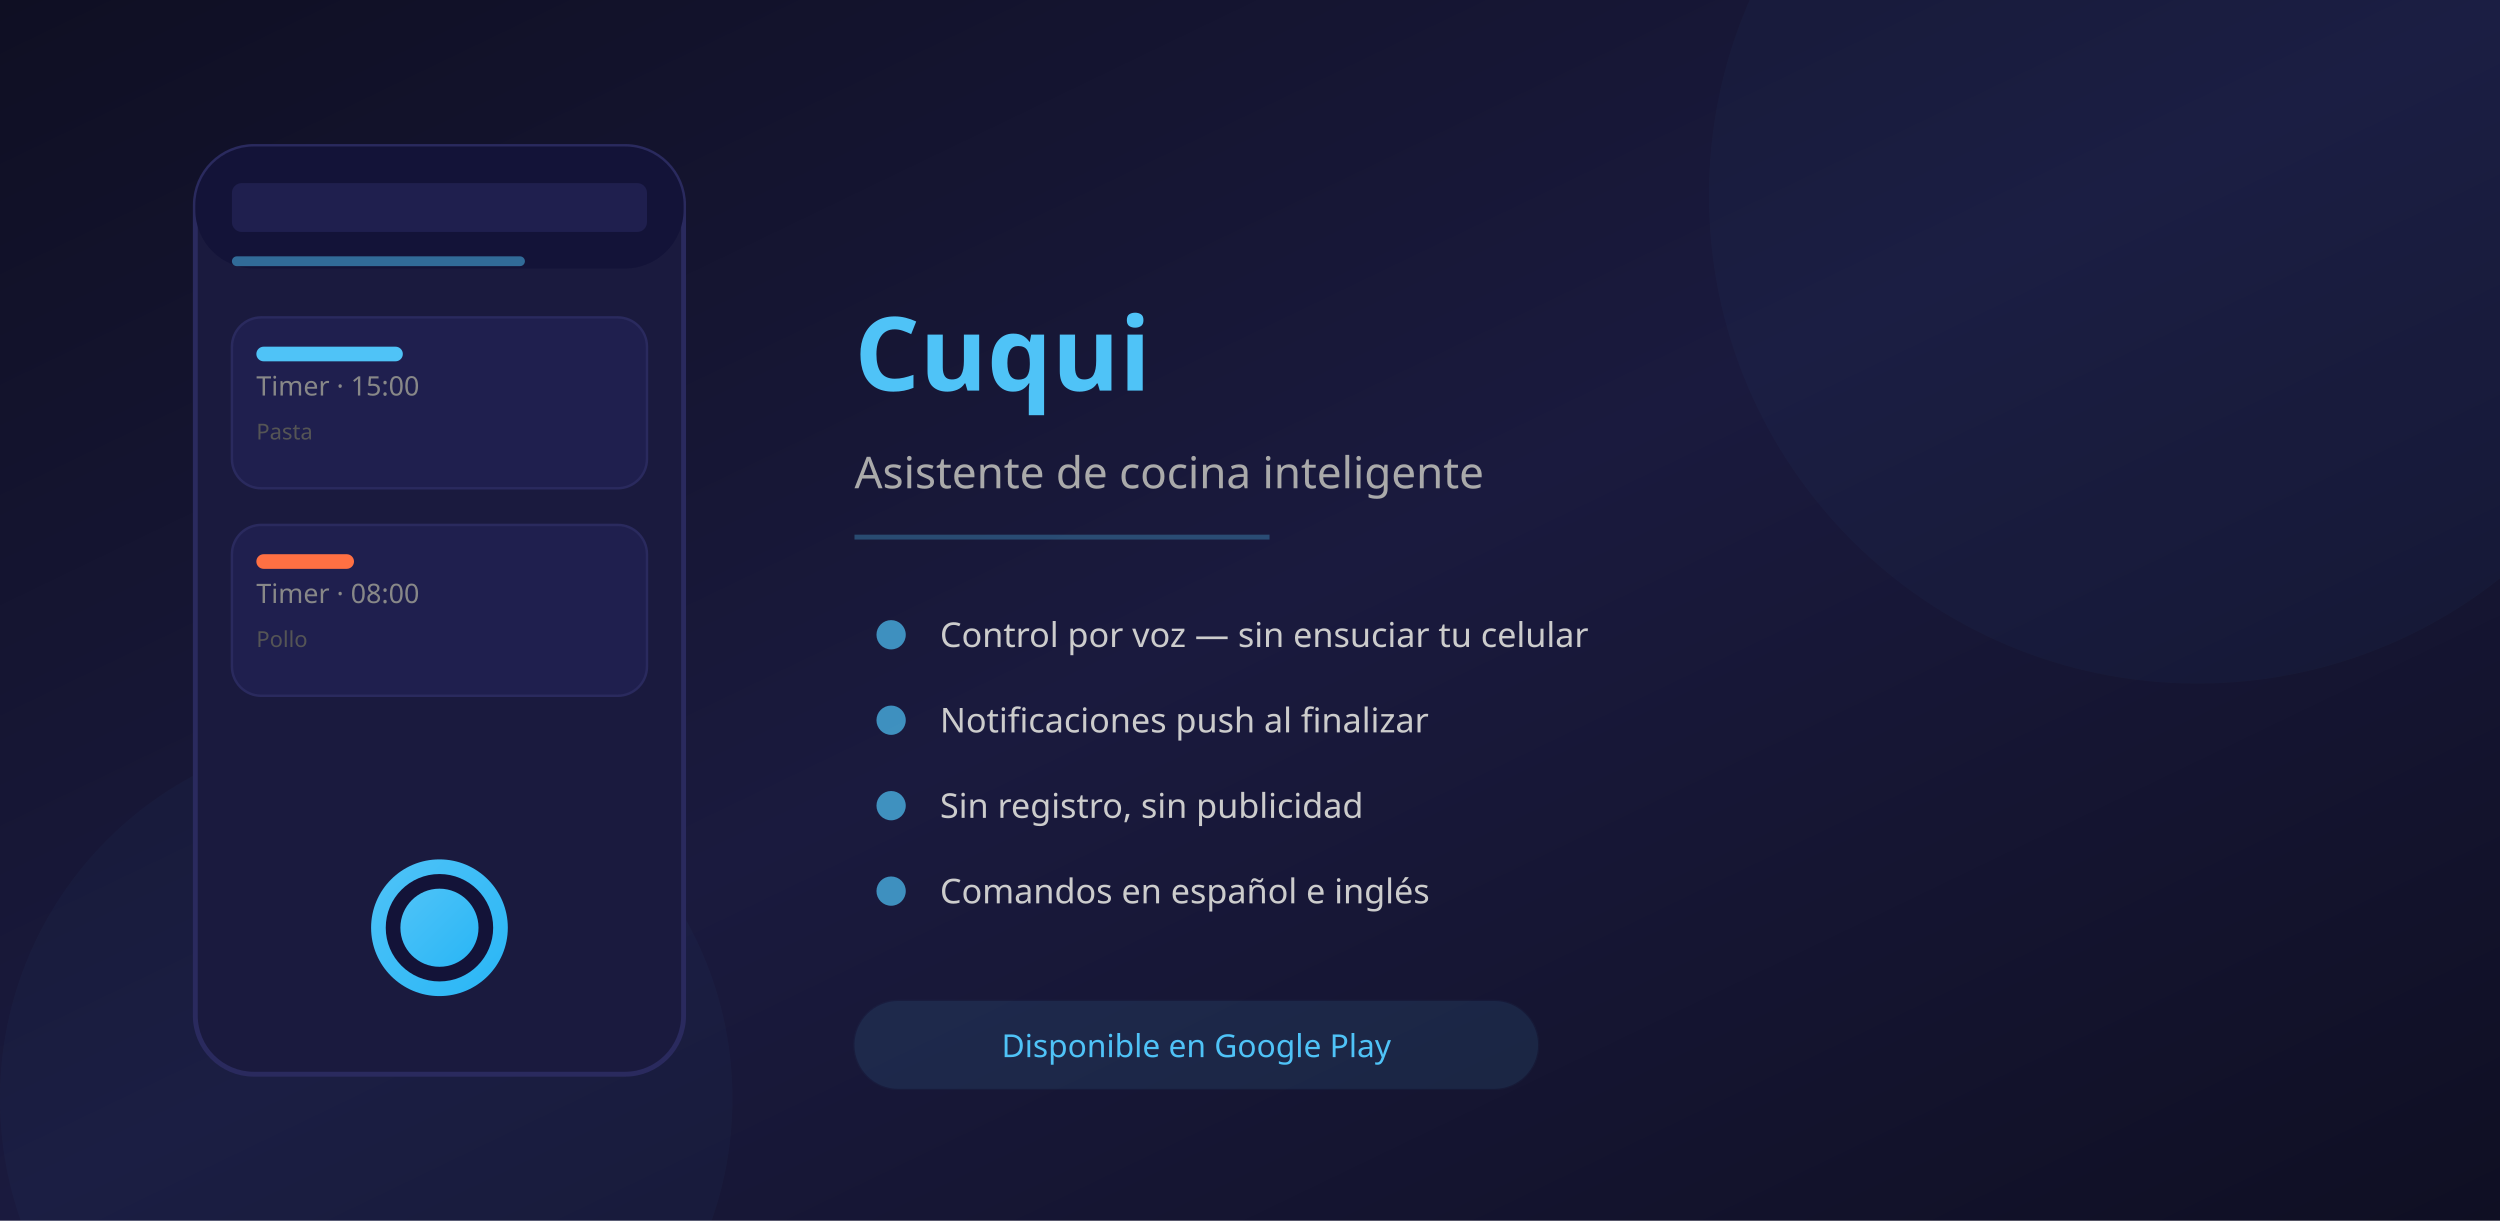
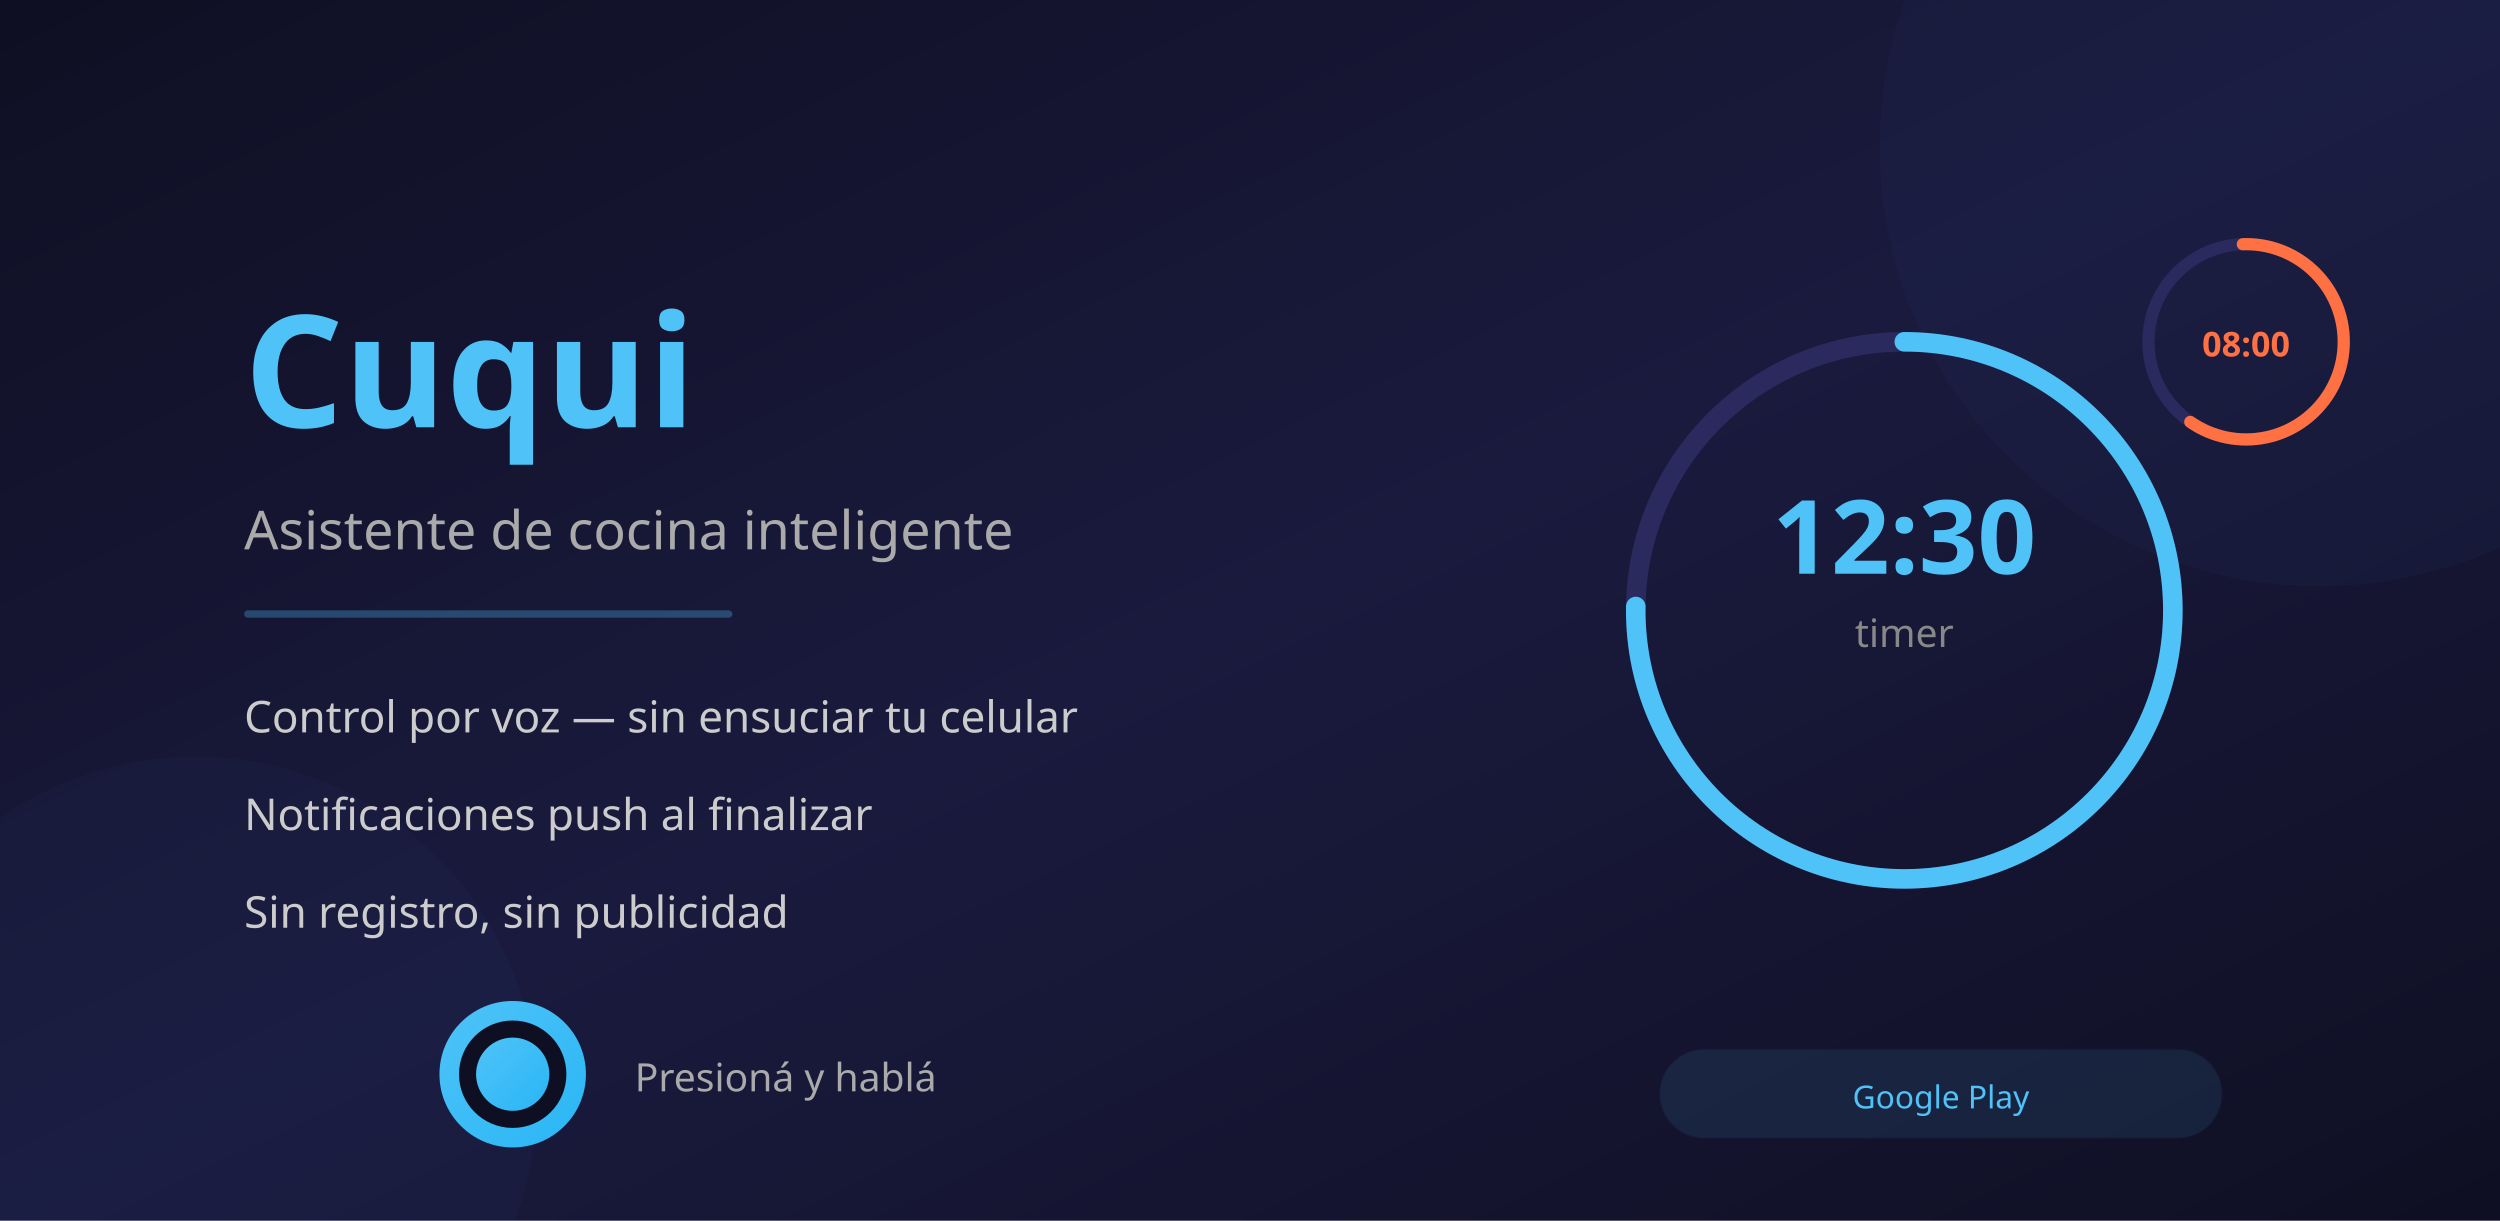
<svg xmlns="http://www.w3.org/2000/svg" width="1024" height="500" viewBox="0 0 1024 500">
  <defs>
    <linearGradient id="bg" x1="0" y1="0" x2="1" y2="1">
      <stop offset="0%" stop-color="#0f0f23" />
      <stop offset="50%" stop-color="#1a1a3e" />
      <stop offset="100%" stop-color="#0f0f23" />
    </linearGradient>
-     <linearGradient id="accent" x1="0" y1="0" x2="1" y2="1">
+     <linearGradient id="btn" x1="0" y1="0" x2="1" y2="1">
      <stop offset="0%" stop-color="#4fc3f7" />
      <stop offset="100%" stop-color="#29b6f6" />
    </linearGradient>
  </defs>
  <rect width="1024" height="500" fill="url(#bg)" />
-   <circle cx="900" cy="80" r="200" fill="#4fc3f7" opacity="0.03" />
-   <circle cx="150" cy="450" r="150" fill="#4fc3f7" opacity="0.03" />
-   <rect x="80" y="60" width="200" height="380" rx="24" fill="#1a1a3e" stroke="#2a2a5e" stroke-width="2" />
-   <rect x="80" y="60" width="200" height="50" rx="24" fill="#131338" />
-   <rect x="95" y="75" width="170" height="20" rx="4" fill="#1f1f4e" />
-   <rect x="95" y="105" width="120" height="4" rx="2" fill="#4fc3f7" opacity="0.5" />
-   <rect x="95" y="130" width="170" height="70" rx="12" fill="#1f1f4e" stroke="#2a2a5e" stroke-width="1" />
-   <rect x="105" y="142" width="60" height="6" rx="3" fill="#4fc3f7" />
-   <text x="105" y="162" font-family="sans-serif" font-size="11" fill="#888">Timer · 15:00</text>
-   <text x="105" y="180" font-family="sans-serif" font-size="9" fill="#555">Pasta</text>
-   <rect x="95" y="215" width="170" height="70" rx="12" fill="#1f1f4e" stroke="#2a2a5e" stroke-width="1" />
-   <rect x="105" y="227" width="40" height="6" rx="3" fill="#ff7043" />
-   <text x="105" y="247" font-family="sans-serif" font-size="11" fill="#888">Timer · 08:00</text>
-   <text x="105" y="265" font-family="sans-serif" font-size="9" fill="#555">Pollo</text>
-   <circle cx="180" cy="380" r="28" fill="url(#accent)" />
-   <circle cx="180" cy="380" r="22" fill="#131338" />
-   <circle cx="180" cy="380" r="16" fill="url(#accent)" />
-   <text x="350" y="160" font-family="sans-serif" font-size="42" font-weight="bold" fill="#4fc3f7">Cuqui</text>
-   <text x="350" y="200" font-family="sans-serif" font-size="18" fill="#aaa">Asistente de cocina inteligente</text>
-   <line x1="350" y1="220" x2="520" y2="220" stroke="#4fc3f7" stroke-width="2" opacity="0.3" />
-   <circle cx="365" cy="260" r="6" fill="#4fc3f7" opacity="0.7" />
-   <text x="385" y="265" font-family="sans-serif" font-size="14" fill="#ccc">Control por voz — sin ensuciar tu celular</text>
-   <circle cx="365" cy="295" r="6" fill="#4fc3f7" opacity="0.7" />
-   <text x="385" y="300" font-family="sans-serif" font-size="14" fill="#ccc">Notificaciones push al finalizar</text>
-   <circle cx="365" cy="330" r="6" fill="#4fc3f7" opacity="0.7" />
-   <text x="385" y="335" font-family="sans-serif" font-size="14" fill="#ccc">Sin registro, sin publicidad</text>
-   <circle cx="365" cy="365" r="6" fill="#4fc3f7" opacity="0.7" />
-   <text x="385" y="370" font-family="sans-serif" font-size="14" fill="#ccc">Comandos en español e inglés</text>
-   <rect x="350" y="410" width="280" height="36" rx="18" fill="#4fc3f7" opacity="0.1" stroke="#4fc3f7" stroke-width="1" stroke-opacity="0.3" />
-   <text x="490" y="433" font-family="sans-serif" font-size="13" fill="#4fc3f7" text-anchor="middle">Disponible en Google Play</text>
+   <circle cx="950" cy="60" r="180" fill="#4fc3f7" opacity="0.03" />
+   <circle cx="80" cy="450" r="140" fill="#4fc3f7" opacity="0.03" />
+   <circle cx="780" cy="250" r="110" fill="none" stroke="#2a2a5e" stroke-width="8" />
+   <circle cx="780" cy="250" r="110" fill="none" stroke="#4fc3f7" stroke-width="8" stroke-dasharray="520 180" stroke-linecap="round" transform="rotate(-90 780 250)" />
+   <text x="780" y="235" font-family="sans-serif" font-size="42" font-weight="bold" fill="#4fc3f7" text-anchor="middle">12:30</text>
+   <text x="780" y="265" font-family="sans-serif" font-size="16" fill="#888" text-anchor="middle">timer</text>
+   <circle cx="920" cy="140" r="40" fill="none" stroke="#2a2a5e" stroke-width="5" />
+   <circle cx="920" cy="140" r="40" fill="none" stroke="#ff7043" stroke-width="5" stroke-dasharray="150 100" stroke-linecap="round" transform="rotate(-90 920 140)" />
+   <text x="920" y="146" font-family="sans-serif" font-size="14" font-weight="bold" fill="#ff7043" text-anchor="middle">08:00</text>
+   <text x="100" y="175" font-family="sans-serif" font-size="64" font-weight="bold" fill="#4fc3f7">Cuqui</text>
+   <text x="100" y="225" font-family="sans-serif" font-size="22" fill="#aaa">Asistente de cocina inteligente</text>
+   <rect x="100" y="250" width="200" height="3" rx="1.5" fill="#4fc3f7" opacity="0.3" />
+   <text x="100" y="300" font-family="sans-serif" font-size="18" fill="#ccc">Control por voz — sin ensuciar tu celular</text>
+   <text x="100" y="340" font-family="sans-serif" font-size="18" fill="#ccc">Notificaciones push al finalizar</text>
+   <text x="100" y="380" font-family="sans-serif" font-size="18" fill="#ccc">Sin registro, sin publicidad</text>
+   <circle cx="210" cy="440" r="30" fill="url(#btn)" />
+   <circle cx="210" cy="440" r="22" fill="#0f0f23" />
+   <circle cx="210" cy="440" r="15" fill="url(#btn)" />
+   <text x="260" y="447" font-family="sans-serif" font-size="16" fill="#aaa">Presioná y hablá</text>
+   <rect x="680" y="430" width="230" height="36" rx="18" fill="#4fc3f7" opacity="0.1" stroke="#4fc3f7" stroke-width="1" stroke-opacity="0.3" />
+   <text x="795" y="454" font-family="sans-serif" font-size="13" fill="#4fc3f7" text-anchor="middle">Google Play</text>
</svg>
